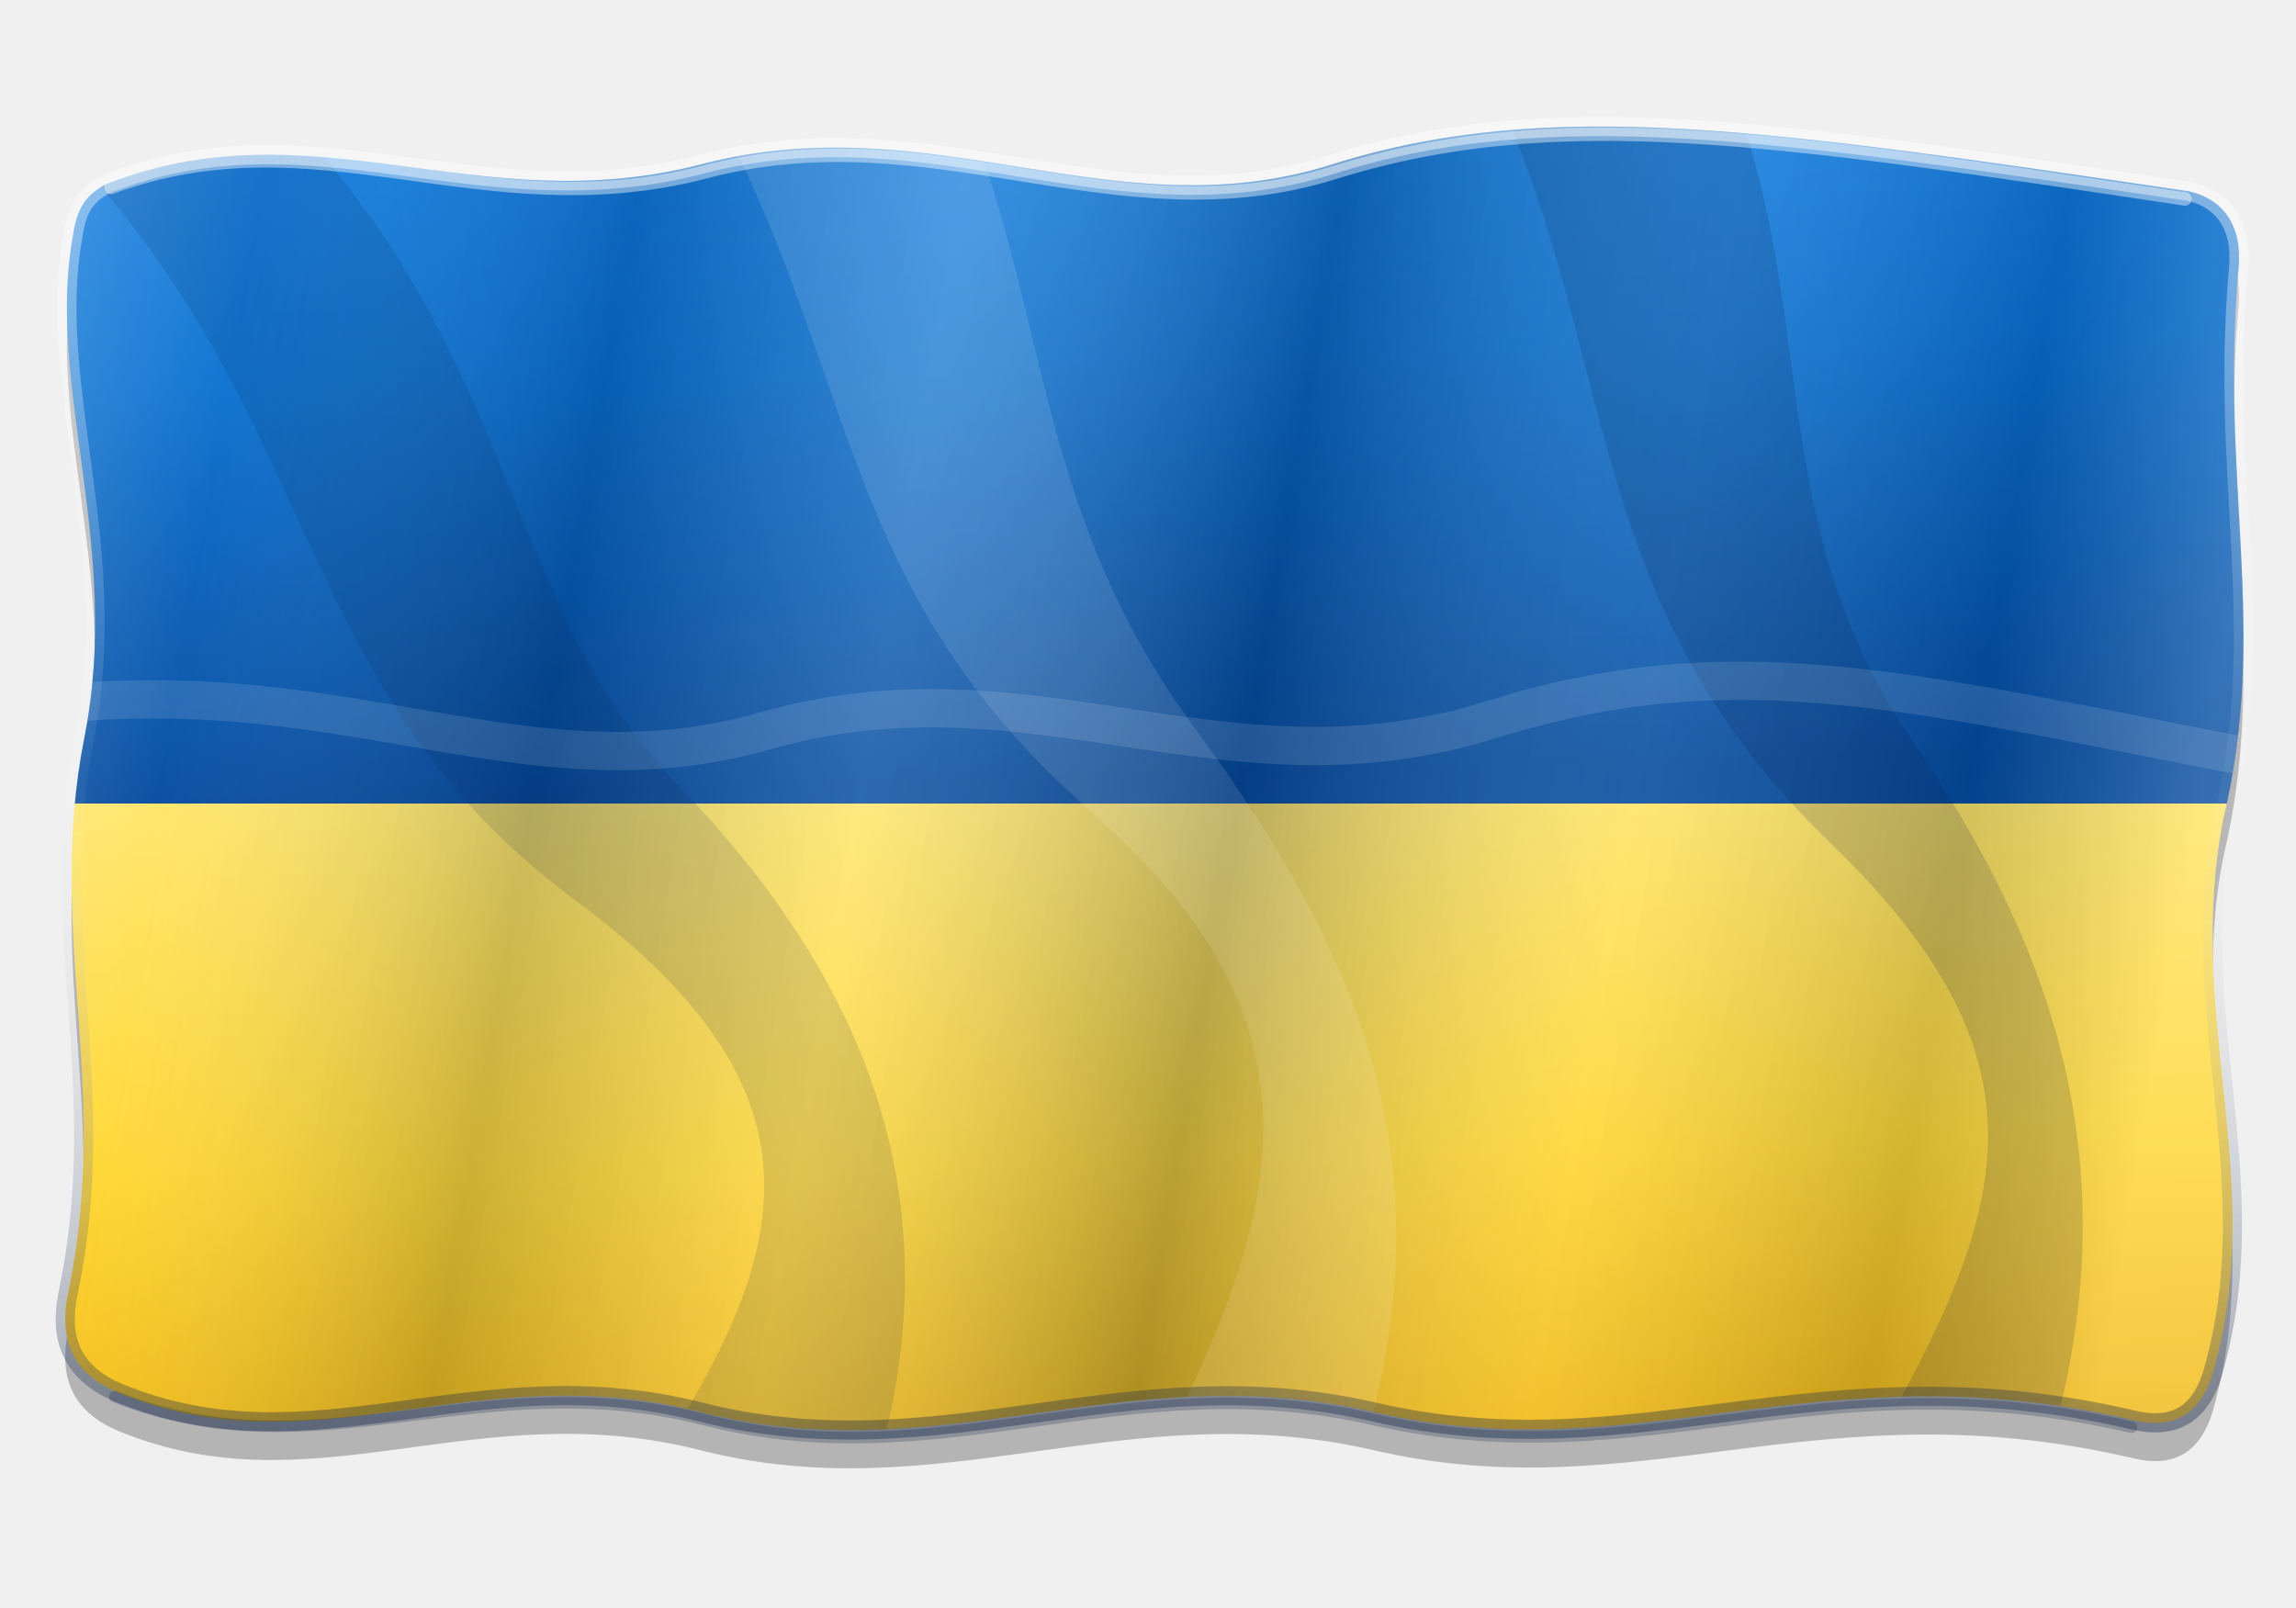
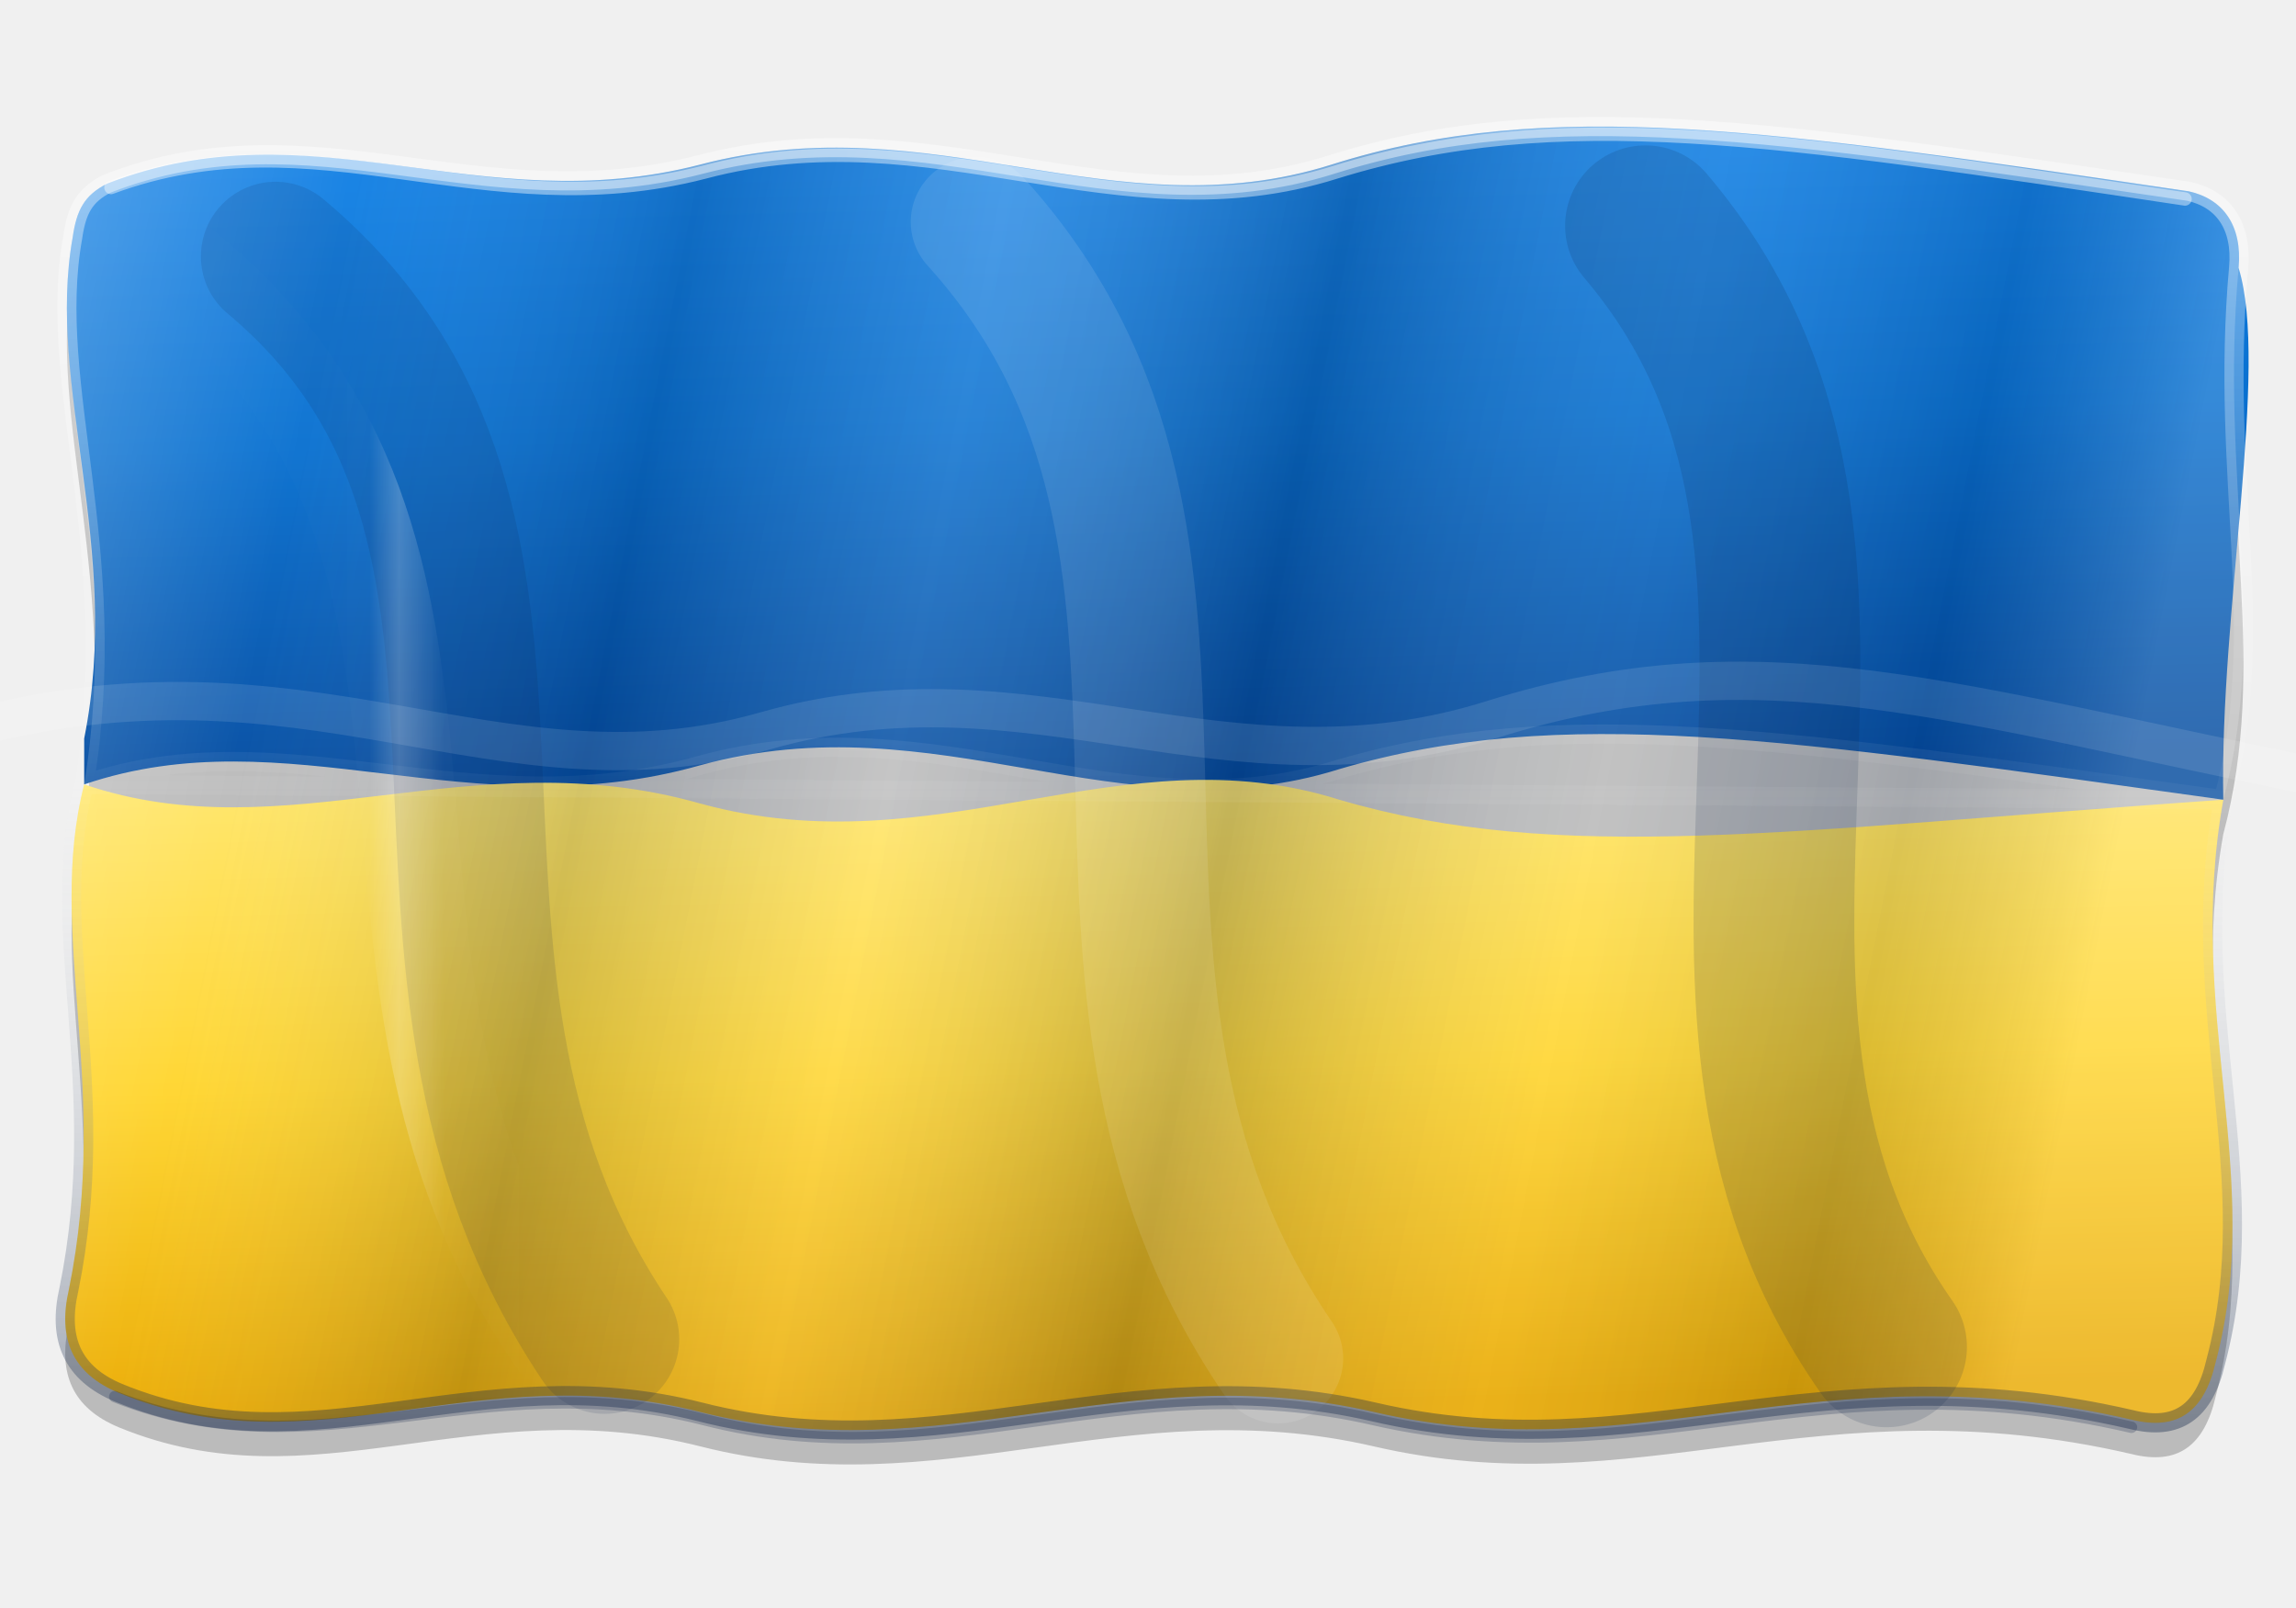
<svg xmlns="http://www.w3.org/2000/svg" width="600" height="420" viewBox="0 0 600 420" role="img" aria-labelledby="title desc">
  <defs>
    <linearGradient id="blue" x1="0" y1="0" x2="0.08" y2="1">
      <stop offset="0" stop-color="#1684e8" />
      <stop offset=".48" stop-color="#0870d0" />
      <stop offset="1" stop-color="#034a9e" />
    </linearGradient>
    <linearGradient id="yellow" x1="0" y1="0" x2=".08" y2="1">
      <stop offset="0" stop-color="#ffe66a" />
      <stop offset=".48" stop-color="#ffd52e" />
      <stop offset="1" stop-color="#e9a900" />
    </linearGradient>
-     <linearGradient id="silk" x1="0" y1="0" x2="1" y2=".12" gradientUnits="objectBoundingBox">
-       <stop offset="0" stop-color="#fff" stop-opacity=".28" />
-       <stop offset=".13" stop-color="#fff" stop-opacity=".04" />
-       <stop offset=".29" stop-color="#061c42" stop-opacity=".2" />
-       <stop offset=".43" stop-color="#fff" stop-opacity=".17" />
-       <stop offset=".59" stop-color="#061c42" stop-opacity=".28" />
-       <stop offset=".76" stop-color="#fff" stop-opacity=".12" />
-       <stop offset=".9" stop-color="#061c42" stop-opacity=".17" />
-       <stop offset="1" stop-color="#fff" stop-opacity=".2" />
+     <linearGradient id="silk" x1="0" y1="0" x2="1" y2=".12">
+       <stop offset="0" stop-color="#fff" stop-opacity=".25" />
+       <stop offset=".13" stop-color="#fff" stop-opacity=".03" />
+       <stop offset=".29" stop-color="#061c42" stop-opacity=".18" />
+       <stop offset=".43" stop-color="#fff" stop-opacity=".14" />
+       <stop offset=".59" stop-color="#061c42" stop-opacity=".24" />
+       <stop offset=".76" stop-color="#fff" stop-opacity=".1" />
+       <stop offset=".9" stop-color="#061c42" stop-opacity=".14" />
+       <stop offset="1" stop-color="#fff" stop-opacity=".18" />
    </linearGradient>
    <linearGradient id="edge" x1="0" y1="0" x2="0" y2="1">
      <stop offset="0" stop-color="#fff" stop-opacity=".45" />
      <stop offset=".5" stop-color="#fff" stop-opacity=".04" />
      <stop offset="1" stop-color="#061b40" stop-opacity=".36" />
    </linearGradient>
-     <linearGradient id="glint" x1="0" y1="0" x2="1" y2="0">
+     <linearGradient id="shine" x1="0" y1="0" x2="1" y2="0">
      <stop offset="0" stop-color="#fff" stop-opacity="0" />
-       <stop offset=".48" stop-color="#fff" stop-opacity=".02" />
-       <stop offset=".58" stop-color="#fff" stop-opacity=".48" />
-       <stop offset=".7" stop-color="#fff" stop-opacity=".04" />
+       <stop offset=".5" stop-color="#fff" stop-opacity=".02" />
+       <stop offset=".58" stop-color="#fff" stop-opacity=".4" />
+       <stop offset=".7" stop-color="#fff" stop-opacity=".03" />
      <stop offset="1" stop-color="#fff" stop-opacity="0" />
    </linearGradient>
-     <path id="cloth" d="M28 48 C82 27 125 58 183 43 C244 27 291 61 348 43 C405 25 463 34 572 50 C581 52 586 59 585 70 C580 126 593 164 581 214 C571 265 592 307 579 356 C576 369 569 374 557 371 C475 352 428 385 359 369 C294 354 246 385 183 369 C124 354 82 385 31 364 C19 359 15 350 18 337 C29 283 12 244 22 193 C32 143 12 101 19 62 C20 55 22 51 28 48 Z" />
-     <clipPath id="clothClip">
-       <use href="#cloth" />
-     </clipPath>
+     <path id="blue-field" d="M22 205 C75 187 123 217 183 200 C245 183 293 219 350 201 C408 184 466 193 581 209 C580 160 593 96 585 70 C586 59 581 52 572 50 C463 34 405 25 348 43 C291 61 244 27 183 43 C125 58 82 27 28 48 C22 51 20 55 19 62 C12 101 32 143 22 193 Z" />
+     <path id="yellow-field" d="M22 205 C75 223 123 193 183 210 C245 227 293 191 350 209 C408 226 466 217 581 209 C571 265 592 307 579 356 C576 369 569 374 557 371 C475 352 428 385 359 369 C294 354 246 385 183 369 C124 354 82 385 31 364 C19 359 15 350 18 337 C29 283 12 244 22 205 Z" />
+     <path id="cloth" d="M22 205 C75 187 123 217 183 200 C245 183 293 219 350 201 C408 184 466 193 581 209 C571 265 592 307 579 356 C576 369 569 374 557 371 C475 352 428 385 359 369 C294 354 246 385 183 369 C124 354 82 385 31 364 C19 359 15 350 18 337 C29 283 12 244 22 205 C32 143 12 101 19 62 C20 55 22 51 28 48 C82 27 125 58 183 43 C244 27 291 61 348 43 C405 25 463 34 572 50 C581 52 586 59 585 70 C580 126 593 164 581 209 Z" />
  </defs>
-   <g class="flag-shadow" opacity=".25">
-     <use href="#cloth" fill="#000" transform="translate(0 10)" />
+   <g class="flag-shadow" opacity=".22">
+     <use href="#cloth" fill="#000" transform="translate(0 9)" />
  </g>
  <g class="fabric">
-     <g clip-path="url(#clothClip)">
-       <rect x="0" y="0" width="600" height="210" fill="url(#blue)" />
-       <rect x="0" y="210" width="600" height="210" fill="url(#yellow)" />
-       <rect x="0" y="0" width="600" height="420" fill="url(#silk)" />
-       <path class="fold fold-a" d="M-30 0 C90 80 62 170 150 235 S195 350 130 440 L205 440 C265 333 230 260 177 205 S138 72 40 0Z" fill="#071d43" opacity=".13" />
-       <path class="fold fold-b" d="M155 -20 C230 75 205 142 285 212 S325 340 270 440 L330 440 C390 330 365 262 312 190 S280 55 225 -20Z" fill="#fff" opacity=".11" />
-       <path class="fold fold-c" d="M365 -20 C430 68 400 145 478 220 S510 337 455 440 L510 440 C565 337 548 264 500 194 S485 62 430 -20Z" fill="#061b40" opacity=".16" />
-       <path d="M-20 190 C80 166 130 211 200 191 S320 210 390 188 S510 184 620 204" fill="none" stroke="#fff" stroke-opacity=".12" stroke-width="10" />
-       <rect class="glint" x="-600" y="0" width="600" height="420" fill="url(#glint)" opacity=".65" />
-     </g>
+     <use href="#blue-field" fill="url(#blue)" />
+     <use href="#yellow-field" fill="url(#yellow)" />
+     <use href="#cloth" fill="url(#silk)" />
+     <path class="fold fold-a" d="M72 67 C158 139 91 250 158 350" fill="none" stroke="#071d43" stroke-width="39" stroke-linecap="round" opacity=".12" />
+     <path class="fold fold-b" d="M255 58 C333 144 265 254 334 355" fill="none" stroke="#fff" stroke-width="34" stroke-linecap="round" opacity=".1" />
+     <path class="fold fold-c" d="M430 59 C504 146 427 258 493 352" fill="none" stroke="#061b40" stroke-width="42" stroke-linecap="round" opacity=".14" />
+     <path d="M-10 191 C80 166 130 211 200 191 S320 210 390 188 S510 184 610 204" fill="none" stroke="#fff" stroke-opacity=".11" stroke-width="10" />
+     <path class="glint" d="M48 70 C140 145 78 252 145 350" fill="none" stroke="url(#shine)" stroke-width="25" stroke-linecap="round" opacity=".55" />
    <use href="#cloth" fill="none" stroke="url(#edge)" stroke-width="5" />
    <path d="M29 49 C83 29 126 60 184 45 C244 29 292 63 349 45 C407 27 464 36 571 52" fill="none" stroke="#fff" stroke-opacity=".42" stroke-width="3.5" stroke-linecap="round" />
    <path d="M30 365 C83 386 125 356 184 371 C246 387 294 356 359 371 C429 387 475 354 557 373" fill="none" stroke="#061b40" stroke-opacity=".22" stroke-width="3" stroke-linecap="round" />
  </g>
  <style>
    .fabric { transform-box: fill-box; transform-origin: 4% 50%; animation: flag-sail 4.8s ease-in-out infinite; }
-     .fold-a { animation: fold-a 4.8s ease-in-out infinite; }
-     .fold-b { animation: fold-b 4.8s ease-in-out infinite; }
-     .fold-c { animation: fold-c 4.8s ease-in-out infinite; }
-     .glint { animation: glimmer 6.4s ease-in-out infinite; }
-     @keyframes flag-sail {
-       0%,100% { transform: translateX(0) rotate(-.35deg) skewY(-.25deg) scaleX(.995); }
-       28% { transform: translateX(2px) rotate(.45deg) skewY(.45deg) scaleX(.985); }
-       56% { transform: translateX(0) rotate(-.2deg) skewY(-.5deg) scaleX(1); }
-       78% { transform: translateX(1px) rotate(.3deg) skewY(.25deg) scaleX(.99); }
-     }
-     @keyframes fold-a { 0%,100% { opacity:.12; transform:translateX(-5px); } 50% { opacity:.2; transform:translateX(8px); } }
-     @keyframes fold-b { 0%,100% { opacity:.1; transform:translateX(8px); } 50% { opacity:.18; transform:translateX(-8px); } }
-     @keyframes fold-c { 0%,100% { opacity:.15; transform:translateX(5px); } 50% { opacity:.22; transform:translateX(-6px); } }
-     @keyframes glimmer { 0%,25% { transform:translateX(-600px); opacity:0; } 45% { opacity:.5; } 75%,100% { transform:translateX(1200px); opacity:0; } }
-     @media (prefers-reduced-motion: reduce) {
-       .fabric,.fold-a,.fold-b,.fold-c,.glint { animation:none !important; }
-     }
+     .fold-a { animation: fold-a 4.8s ease-in-out infinite; }.fold-b { animation: fold-b 4.8s ease-in-out infinite; }.fold-c { animation: fold-c 4.8s ease-in-out infinite; }.glint { animation: glimmer 6.4s ease-in-out infinite; }
+     @keyframes flag-sail { 0%,100% { transform: translateX(0) rotate(-.35deg) skewY(-.25deg) scaleX(.995); } 28% { transform: translateX(2px) rotate(.45deg) skewY(.45deg) scaleX(.985); } 56% { transform: translateX(0) rotate(-.2deg) skewY(-.5deg) scaleX(1); } 78% { transform: translateX(1px) rotate(.3deg) skewY(.25deg) scaleX(.99); } }
+     @keyframes fold-a { 0%,100% { opacity:.12; transform:translateX(-5px); } 50% { opacity:.2; transform:translateX(8px); } }@keyframes fold-b { 0%,100% { opacity:.1; transform:translateX(8px); } 50% { opacity:.18; transform:translateX(-8px); } }@keyframes fold-c { 0%,100% { opacity:.14; transform:translateX(5px); } 50% { opacity:.22; transform:translateX(-6px); } }@keyframes glimmer { 0%,25% { opacity:0; stroke-dasharray:0 800; } 45% { opacity:.55; stroke-dasharray:300 800; } 75%,100% { opacity:0; stroke-dasharray:800 0; } }
+     @media (prefers-reduced-motion: reduce) { .fabric,.fold-a,.fold-b,.fold-c,.glint { animation:none !important; } }
  </style>
</svg>
